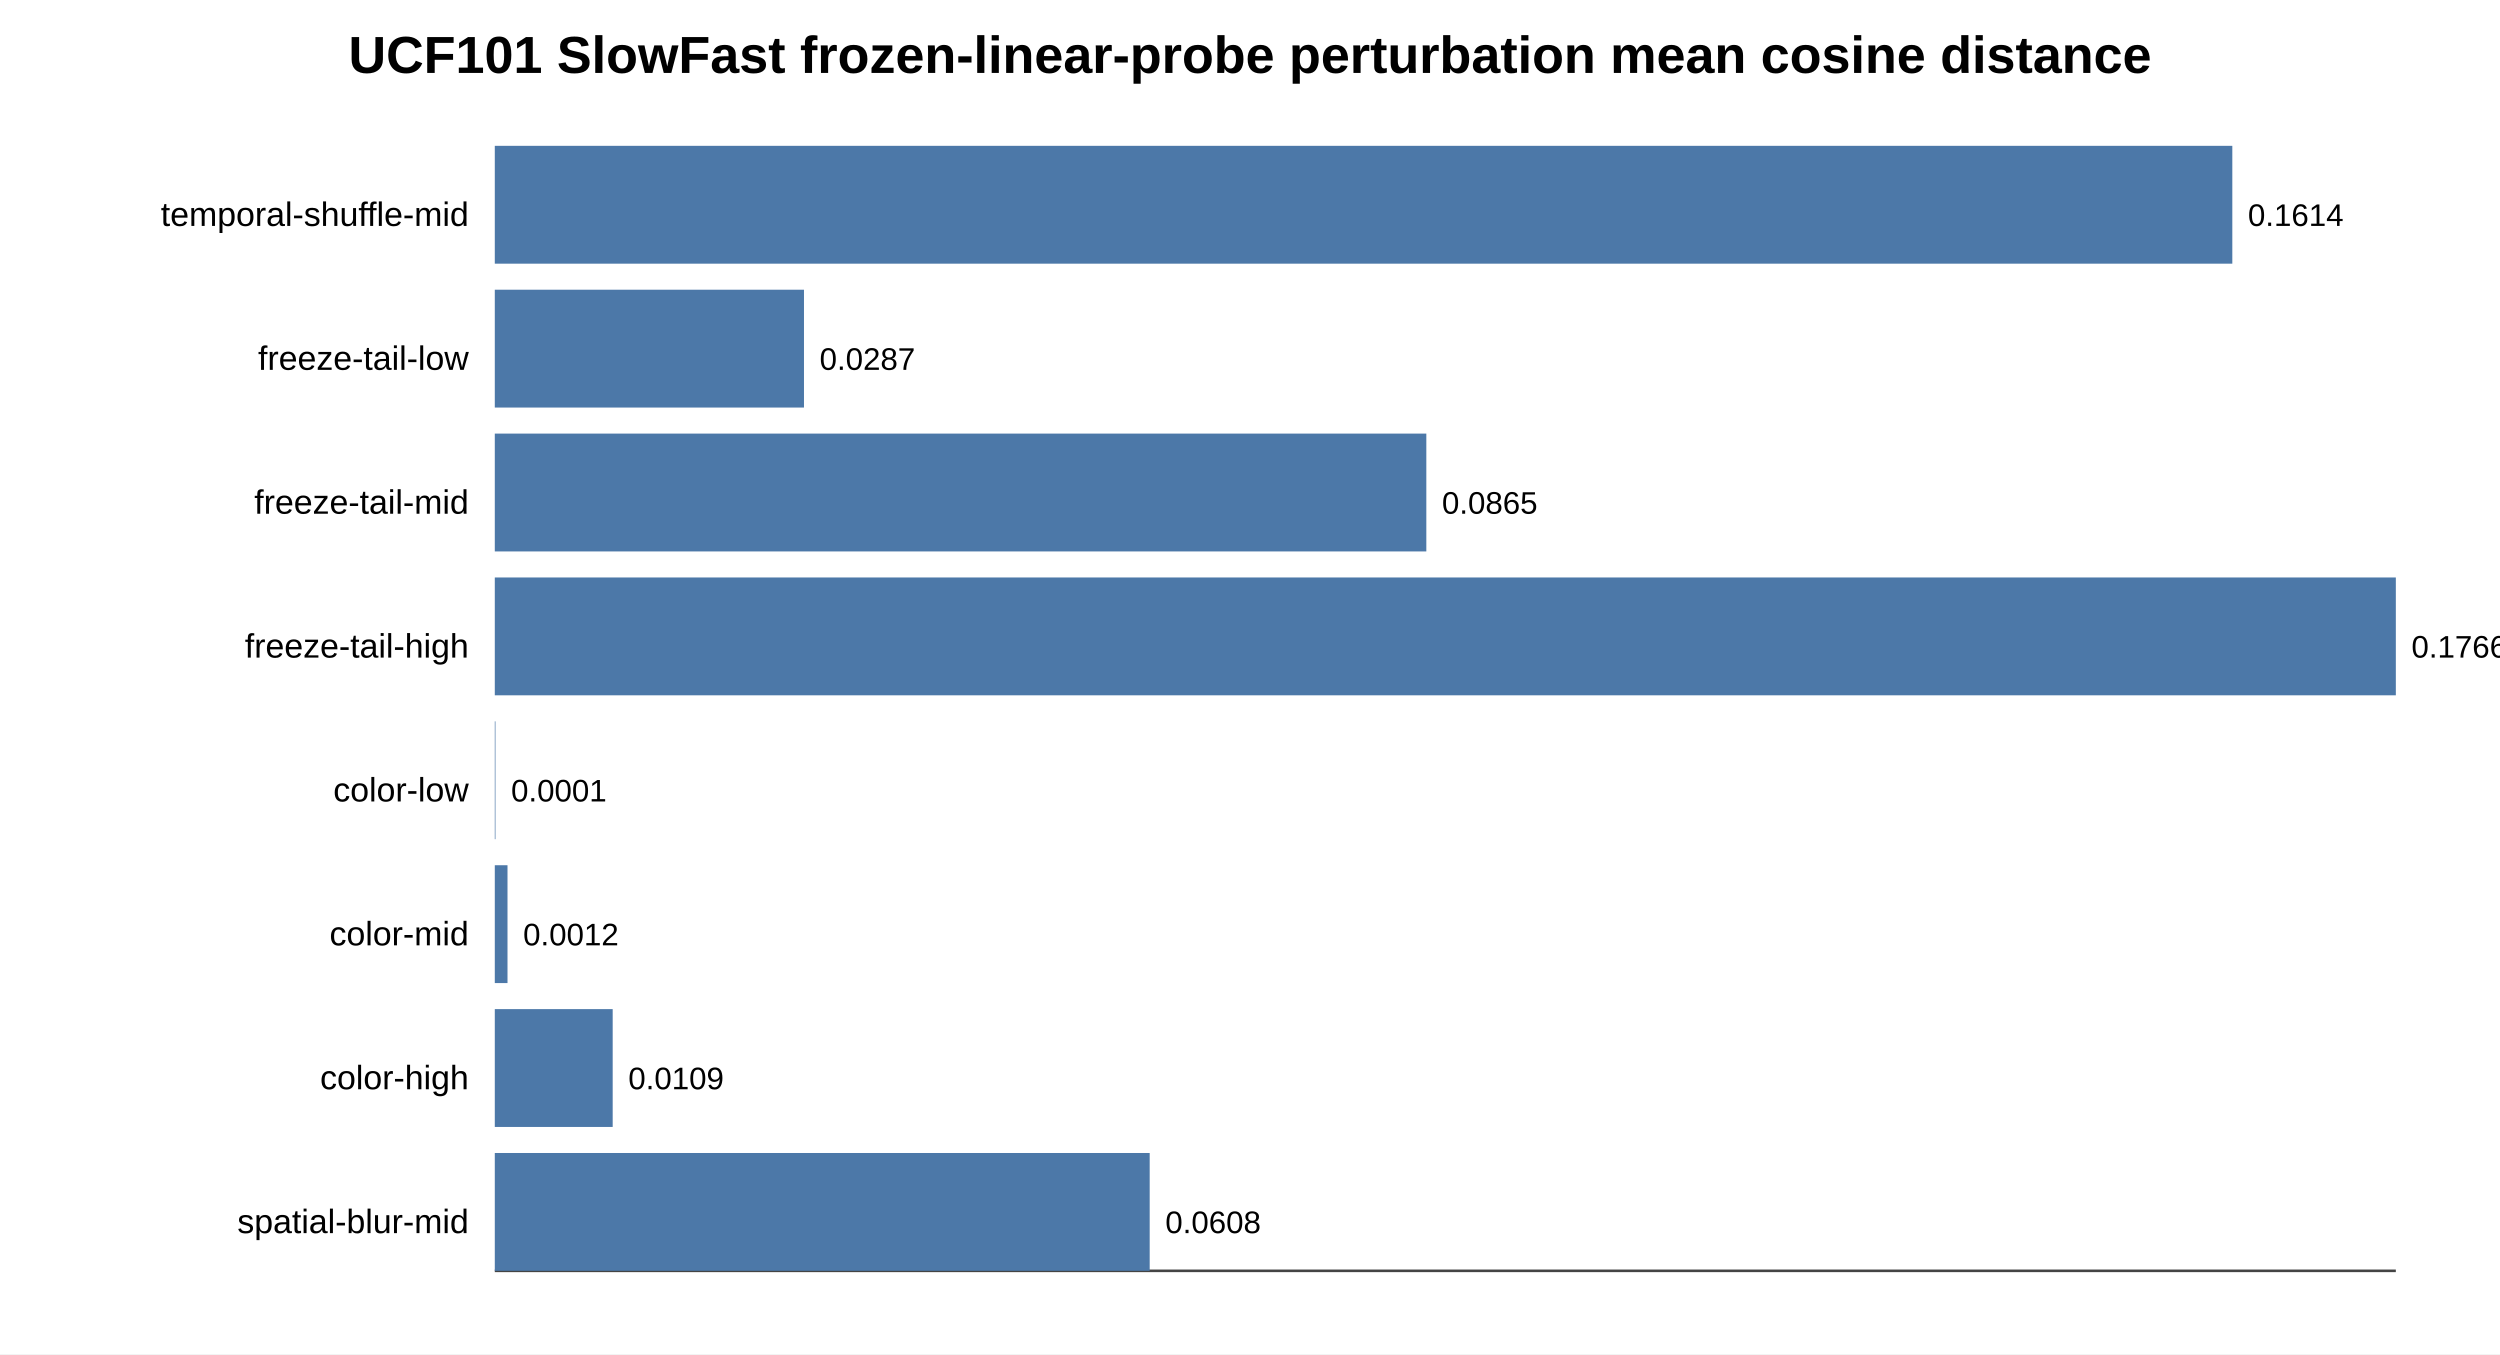
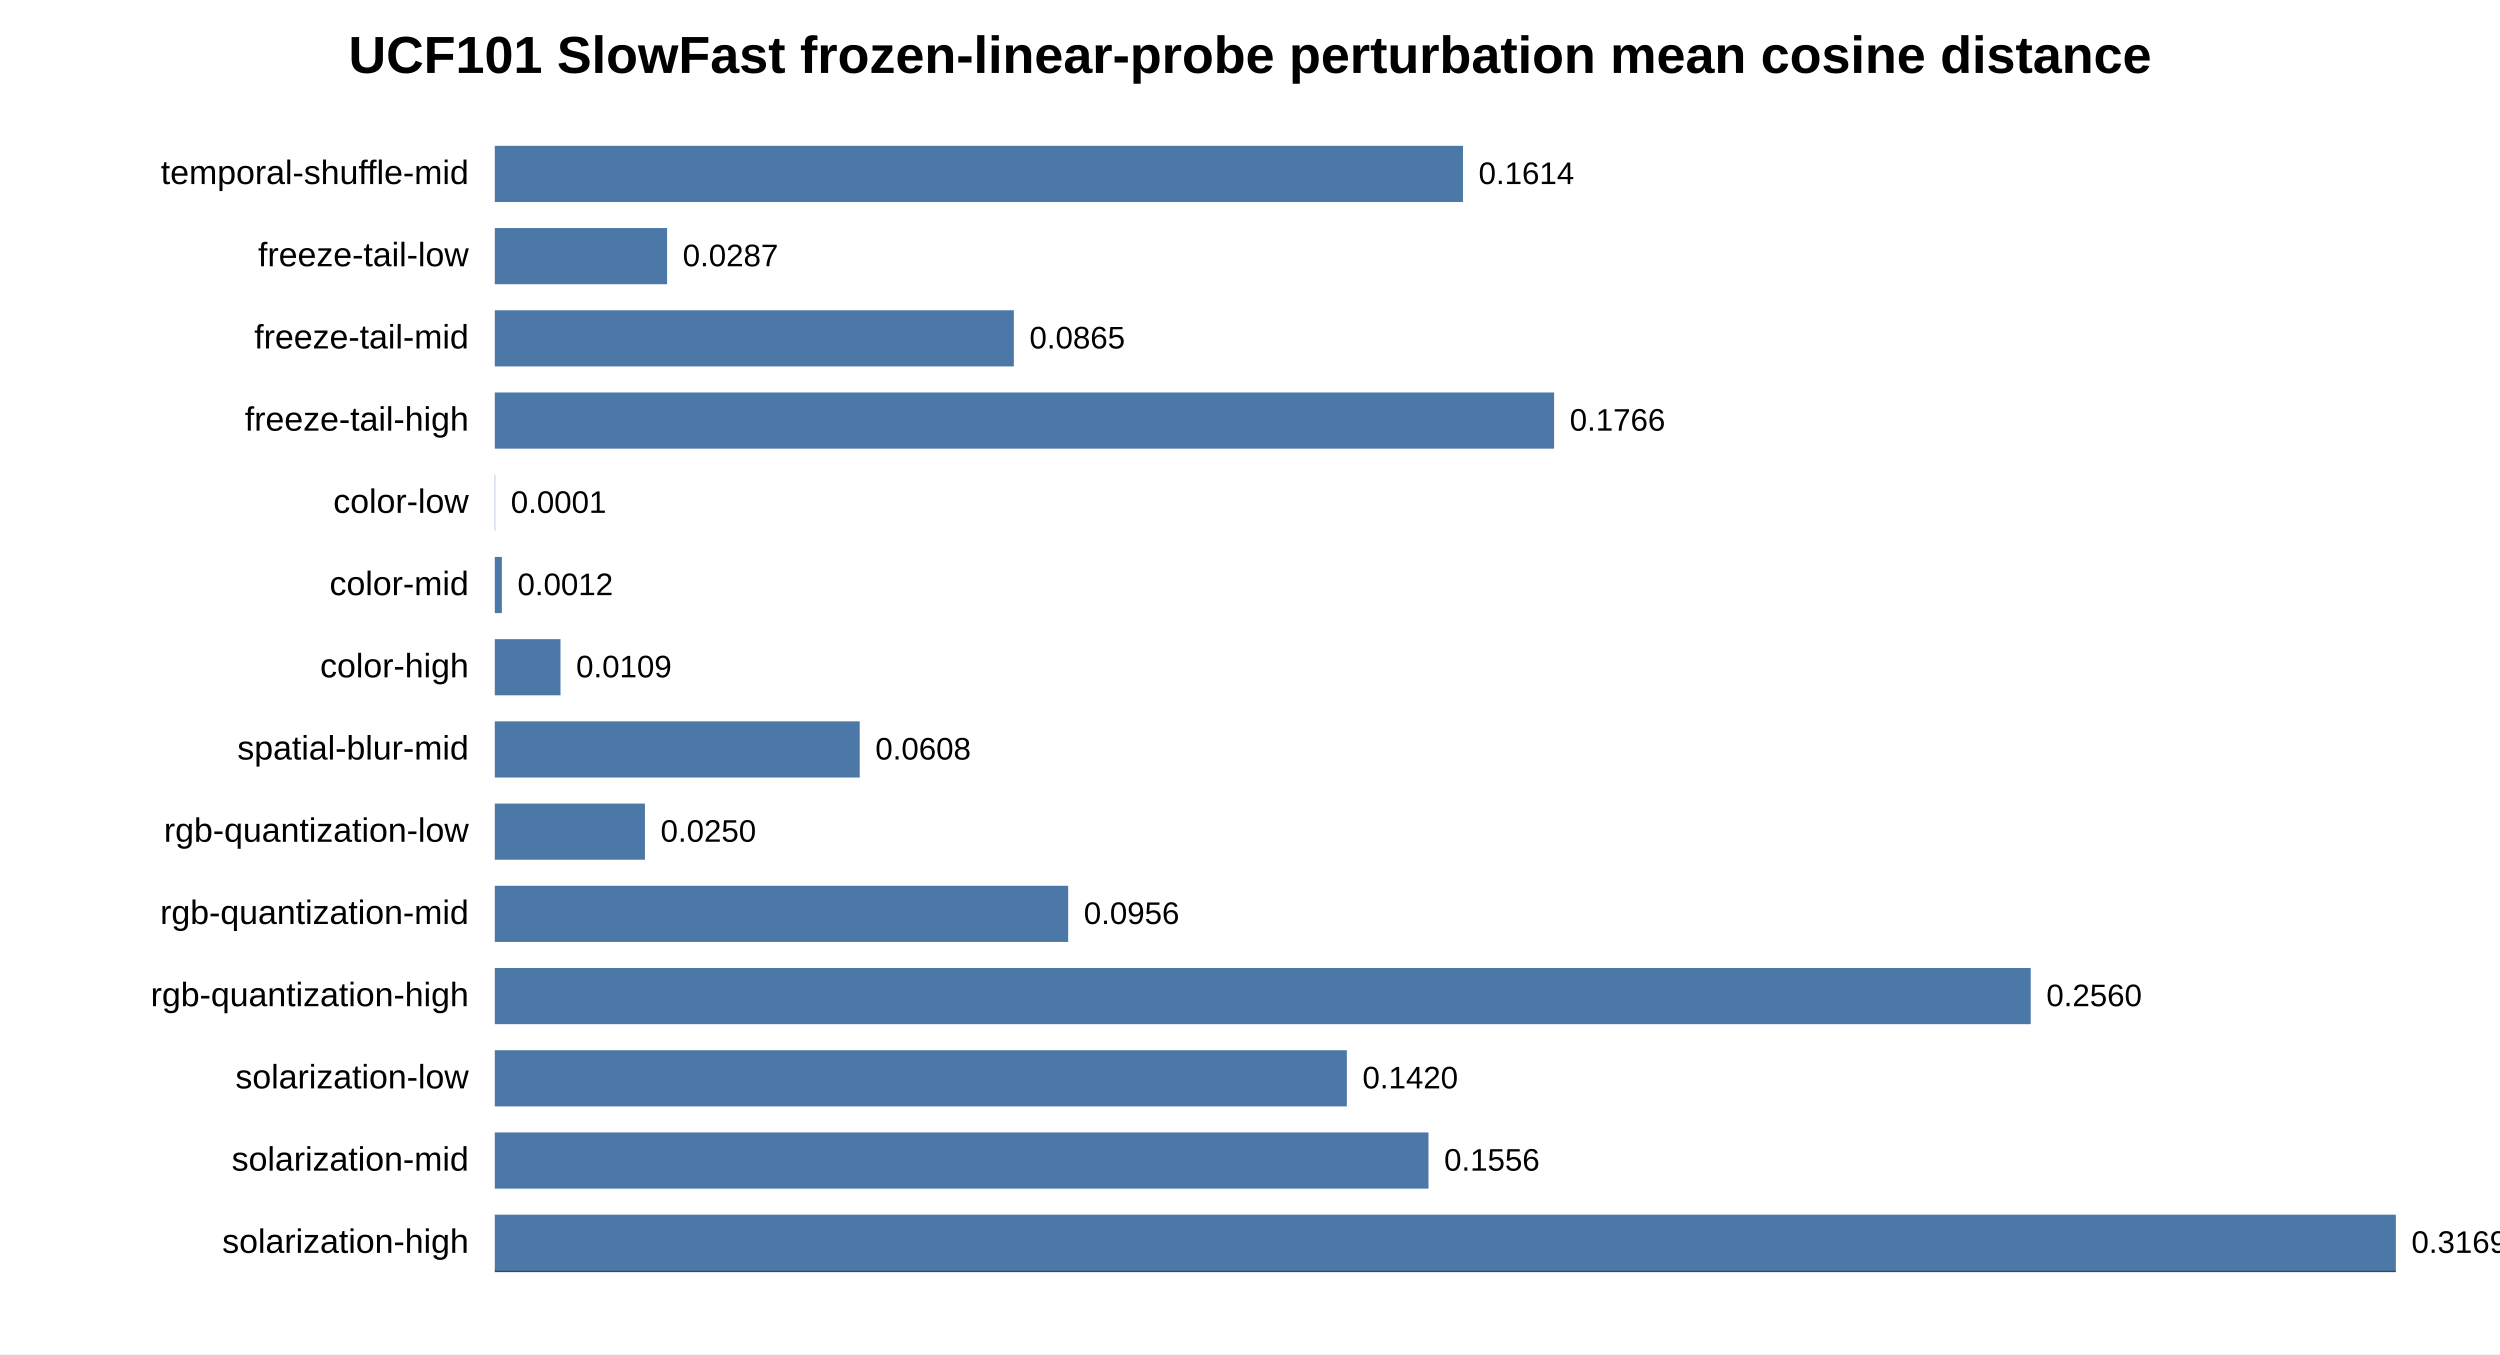
<svg xmlns="http://www.w3.org/2000/svg" width="960" height="520" viewBox="0 0 960 520">
  <rect width="100%" height="100%" fill="white" />
  <text x="480.00" y="28.00" text-anchor="middle" font-family="Arial, sans-serif" font-size="20" font-weight="700">UCF101 SlowFast frozen-linear-probe perturbation mean cosine distance</text>
  <line x1="190" y1="488" x2="920" y2="488" stroke="#444" stroke-width="1" />
-   <text x="180.00" y="86.77" text-anchor="end" font-family="Arial, sans-serif" font-size="13" font-weight="400">temporal-shuffle-mid</text>
-   <rect x="190" y="56.00" width="667.21" height="45.25" fill="#4c78a8" />
-   <text x="863.21" y="86.77" text-anchor="start" font-family="Arial, sans-serif" font-size="12" font-weight="400">0.1614</text>
-   <text x="180.00" y="142.02" text-anchor="end" font-family="Arial, sans-serif" font-size="13" font-weight="400">freeze-tail-low</text>
-   <rect x="190" y="111.25" width="118.73" height="45.25" fill="#4c78a8" />
-   <text x="314.73" y="142.02" text-anchor="start" font-family="Arial, sans-serif" font-size="12" font-weight="400">0.0287</text>
-   <text x="180.00" y="197.27" text-anchor="end" font-family="Arial, sans-serif" font-size="13" font-weight="400">freeze-tail-mid</text>
-   <rect x="190" y="166.50" width="357.71" height="45.25" fill="#4c78a8" />
-   <text x="553.71" y="197.27" text-anchor="start" font-family="Arial, sans-serif" font-size="12" font-weight="400">0.0865</text>
-   <text x="180.00" y="252.52" text-anchor="end" font-family="Arial, sans-serif" font-size="13" font-weight="400">freeze-tail-high</text>
-   <rect x="190" y="221.75" width="730.00" height="45.25" fill="#4c78a8" />
-   <text x="926.00" y="252.52" text-anchor="start" font-family="Arial, sans-serif" font-size="12" font-weight="400">0.1766</text>
-   <text x="180.00" y="307.77" text-anchor="end" font-family="Arial, sans-serif" font-size="13" font-weight="400">color-low</text>
-   <rect x="190" y="277.00" width="0.25" height="45.25" fill="#4c78a8" />
-   <text x="196.25" y="307.77" text-anchor="start" font-family="Arial, sans-serif" font-size="12" font-weight="400">0.0001</text>
-   <text x="180.00" y="363.02" text-anchor="end" font-family="Arial, sans-serif" font-size="13" font-weight="400">color-mid</text>
-   <rect x="190" y="332.25" width="4.88" height="45.25" fill="#4c78a8" />
-   <text x="200.88" y="363.02" text-anchor="start" font-family="Arial, sans-serif" font-size="12" font-weight="400">0.0012</text>
-   <text x="180.00" y="418.27" text-anchor="end" font-family="Arial, sans-serif" font-size="13" font-weight="400">color-high</text>
-   <rect x="190" y="387.50" width="45.27" height="45.25" fill="#4c78a8" />
-   <text x="241.27" y="418.27" text-anchor="start" font-family="Arial, sans-serif" font-size="12" font-weight="400">0.0109</text>
-   <text x="180.00" y="473.52" text-anchor="end" font-family="Arial, sans-serif" font-size="13" font-weight="400">spatial-blur-mid</text>
-   <rect x="190" y="442.75" width="251.48" height="45.25" fill="#4c78a8" />
-   <text x="447.48" y="473.52" text-anchor="start" font-family="Arial, sans-serif" font-size="12" font-weight="400">0.0608</text>
+   <text x="180.00" y="70.67" text-anchor="end" font-family="Arial, sans-serif" font-size="13" font-weight="400">temporal-shuffle-mid</text>
+   <rect x="190" y="56.00" width="371.78" height="21.57" fill="#4c78a8" />
+   <text x="567.78" y="70.67" text-anchor="start" font-family="Arial, sans-serif" font-size="12" font-weight="400">0.1614</text>
+   <text x="180.00" y="102.24" text-anchor="end" font-family="Arial, sans-serif" font-size="13" font-weight="400">freeze-tail-low</text>
+   <rect x="190" y="87.57" width="66.16" height="21.57" fill="#4c78a8" />
+   <text x="262.16" y="102.24" text-anchor="start" font-family="Arial, sans-serif" font-size="12" font-weight="400">0.0287</text>
+   <text x="180.00" y="133.81" text-anchor="end" font-family="Arial, sans-serif" font-size="13" font-weight="400">freeze-tail-mid</text>
+   <rect x="190" y="119.14" width="199.32" height="21.57" fill="#4c78a8" />
+   <text x="395.32" y="133.81" text-anchor="start" font-family="Arial, sans-serif" font-size="12" font-weight="400">0.0865</text>
+   <text x="180.00" y="165.38" text-anchor="end" font-family="Arial, sans-serif" font-size="13" font-weight="400">freeze-tail-high</text>
+   <rect x="190" y="150.71" width="406.77" height="21.57" fill="#4c78a8" />
+   <text x="602.77" y="165.38" text-anchor="start" font-family="Arial, sans-serif" font-size="12" font-weight="400">0.1766</text>
+   <text x="180.00" y="196.95" text-anchor="end" font-family="Arial, sans-serif" font-size="13" font-weight="400">color-low</text>
+   <rect x="190" y="182.29" width="0.14" height="21.57" fill="#4c78a8" />
+   <text x="196.14" y="196.95" text-anchor="start" font-family="Arial, sans-serif" font-size="12" font-weight="400">0.0001</text>
+   <text x="180.00" y="228.53" text-anchor="end" font-family="Arial, sans-serif" font-size="13" font-weight="400">color-mid</text>
+   <rect x="190" y="213.86" width="2.72" height="21.57" fill="#4c78a8" />
+   <text x="198.72" y="228.53" text-anchor="start" font-family="Arial, sans-serif" font-size="12" font-weight="400">0.0012</text>
+   <text x="180.00" y="260.10" text-anchor="end" font-family="Arial, sans-serif" font-size="13" font-weight="400">color-high</text>
+   <rect x="190" y="245.43" width="25.23" height="21.57" fill="#4c78a8" />
+   <text x="221.23" y="260.10" text-anchor="start" font-family="Arial, sans-serif" font-size="12" font-weight="400">0.0109</text>
+   <text x="180.00" y="291.67" text-anchor="end" font-family="Arial, sans-serif" font-size="13" font-weight="400">spatial-blur-mid</text>
+   <rect x="190" y="277.00" width="140.13" height="21.57" fill="#4c78a8" />
+   <text x="336.13" y="291.67" text-anchor="start" font-family="Arial, sans-serif" font-size="12" font-weight="400">0.0608</text>
+   <text x="180.00" y="323.24" text-anchor="end" font-family="Arial, sans-serif" font-size="13" font-weight="400">rgb-quantization-low</text>
+   <rect x="190" y="308.57" width="57.66" height="21.57" fill="#4c78a8" />
+   <text x="253.66" y="323.24" text-anchor="start" font-family="Arial, sans-serif" font-size="12" font-weight="400">0.0250</text>
+   <text x="180.00" y="354.81" text-anchor="end" font-family="Arial, sans-serif" font-size="13" font-weight="400">rgb-quantization-mid</text>
+   <rect x="190" y="340.14" width="220.18" height="21.57" fill="#4c78a8" />
+   <text x="416.18" y="354.81" text-anchor="start" font-family="Arial, sans-serif" font-size="12" font-weight="400">0.0956</text>
+   <text x="180.00" y="386.38" text-anchor="end" font-family="Arial, sans-serif" font-size="13" font-weight="400">rgb-quantization-high</text>
+   <rect x="190" y="371.71" width="589.80" height="21.57" fill="#4c78a8" />
+   <text x="785.80" y="386.38" text-anchor="start" font-family="Arial, sans-serif" font-size="12" font-weight="400">0.2560</text>
+   <text x="180.00" y="417.95" text-anchor="end" font-family="Arial, sans-serif" font-size="13" font-weight="400">solarization-low</text>
+   <rect x="190" y="403.29" width="327.19" height="21.57" fill="#4c78a8" />
+   <text x="523.19" y="417.95" text-anchor="start" font-family="Arial, sans-serif" font-size="12" font-weight="400">0.1420</text>
+   <text x="180.00" y="449.53" text-anchor="end" font-family="Arial, sans-serif" font-size="13" font-weight="400">solarization-mid</text>
+   <rect x="190" y="434.86" width="358.54" height="21.57" fill="#4c78a8" />
+   <text x="554.54" y="449.53" text-anchor="start" font-family="Arial, sans-serif" font-size="12" font-weight="400">0.1556</text>
+   <text x="180.00" y="481.10" text-anchor="end" font-family="Arial, sans-serif" font-size="13" font-weight="400">solarization-high</text>
+   <rect x="190" y="466.43" width="730.00" height="21.57" fill="#4c78a8" />
+   <text x="926.00" y="481.10" text-anchor="start" font-family="Arial, sans-serif" font-size="12" font-weight="400">0.3169</text>
</svg>
